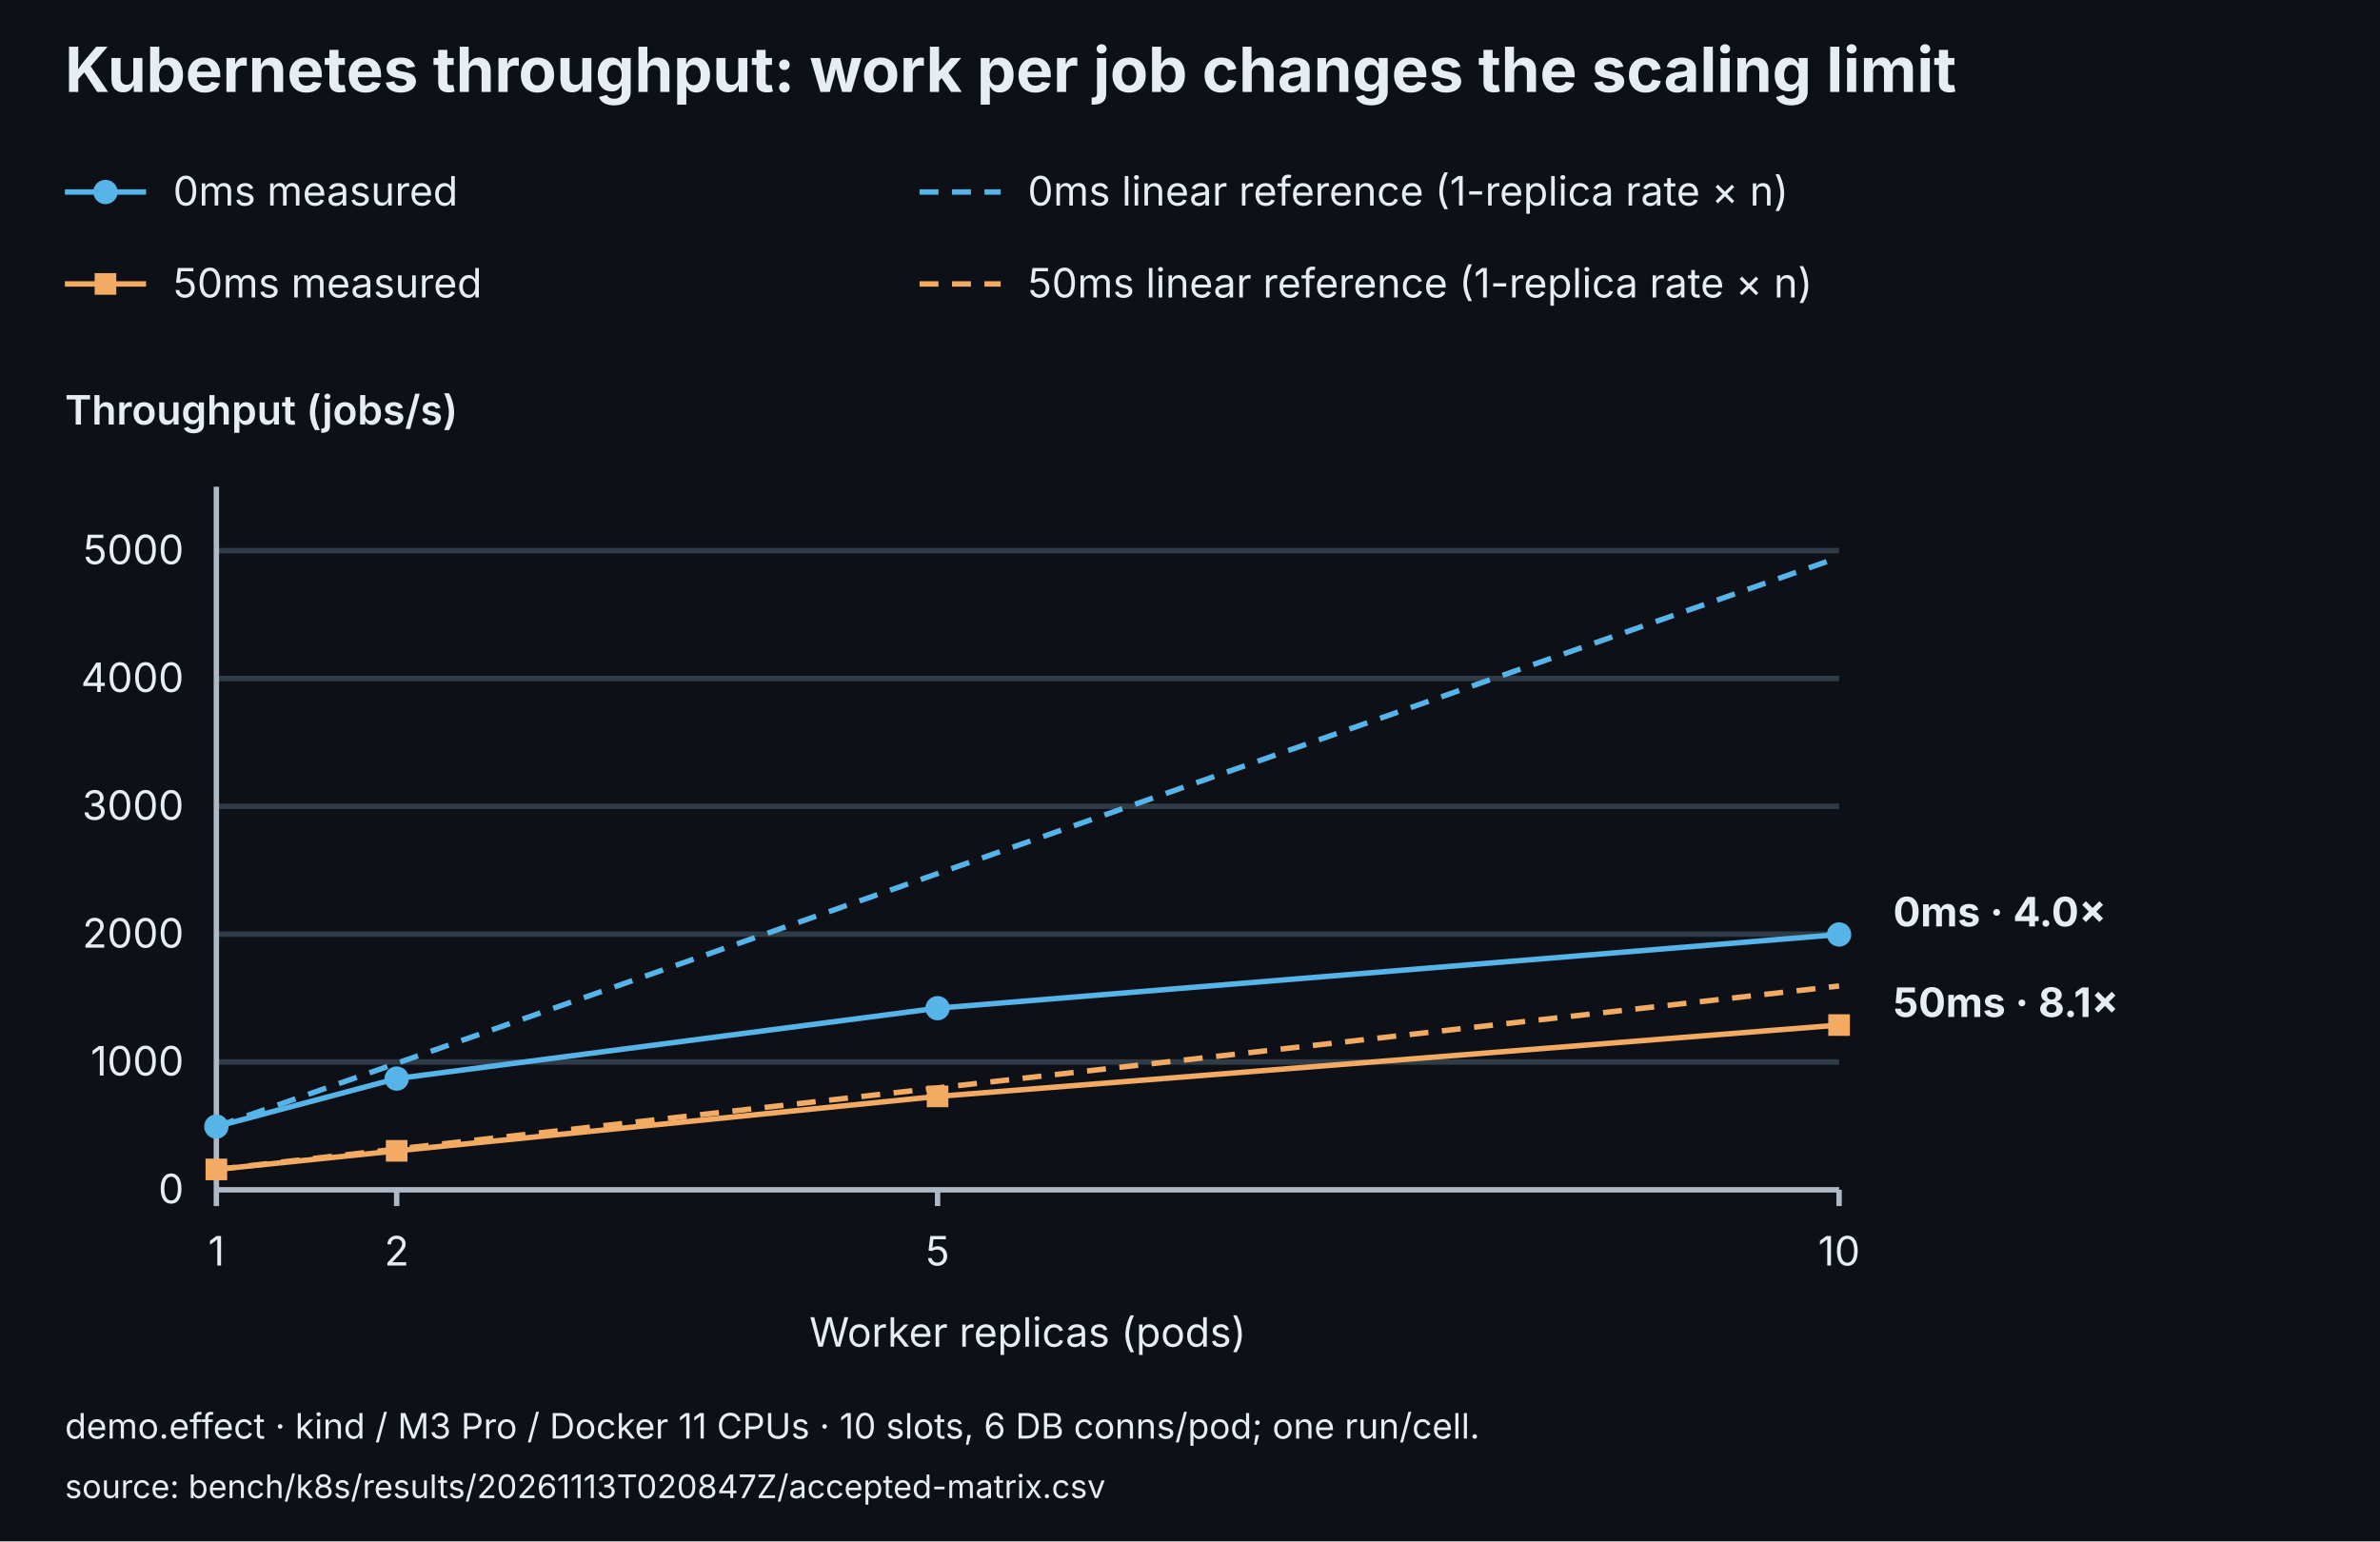
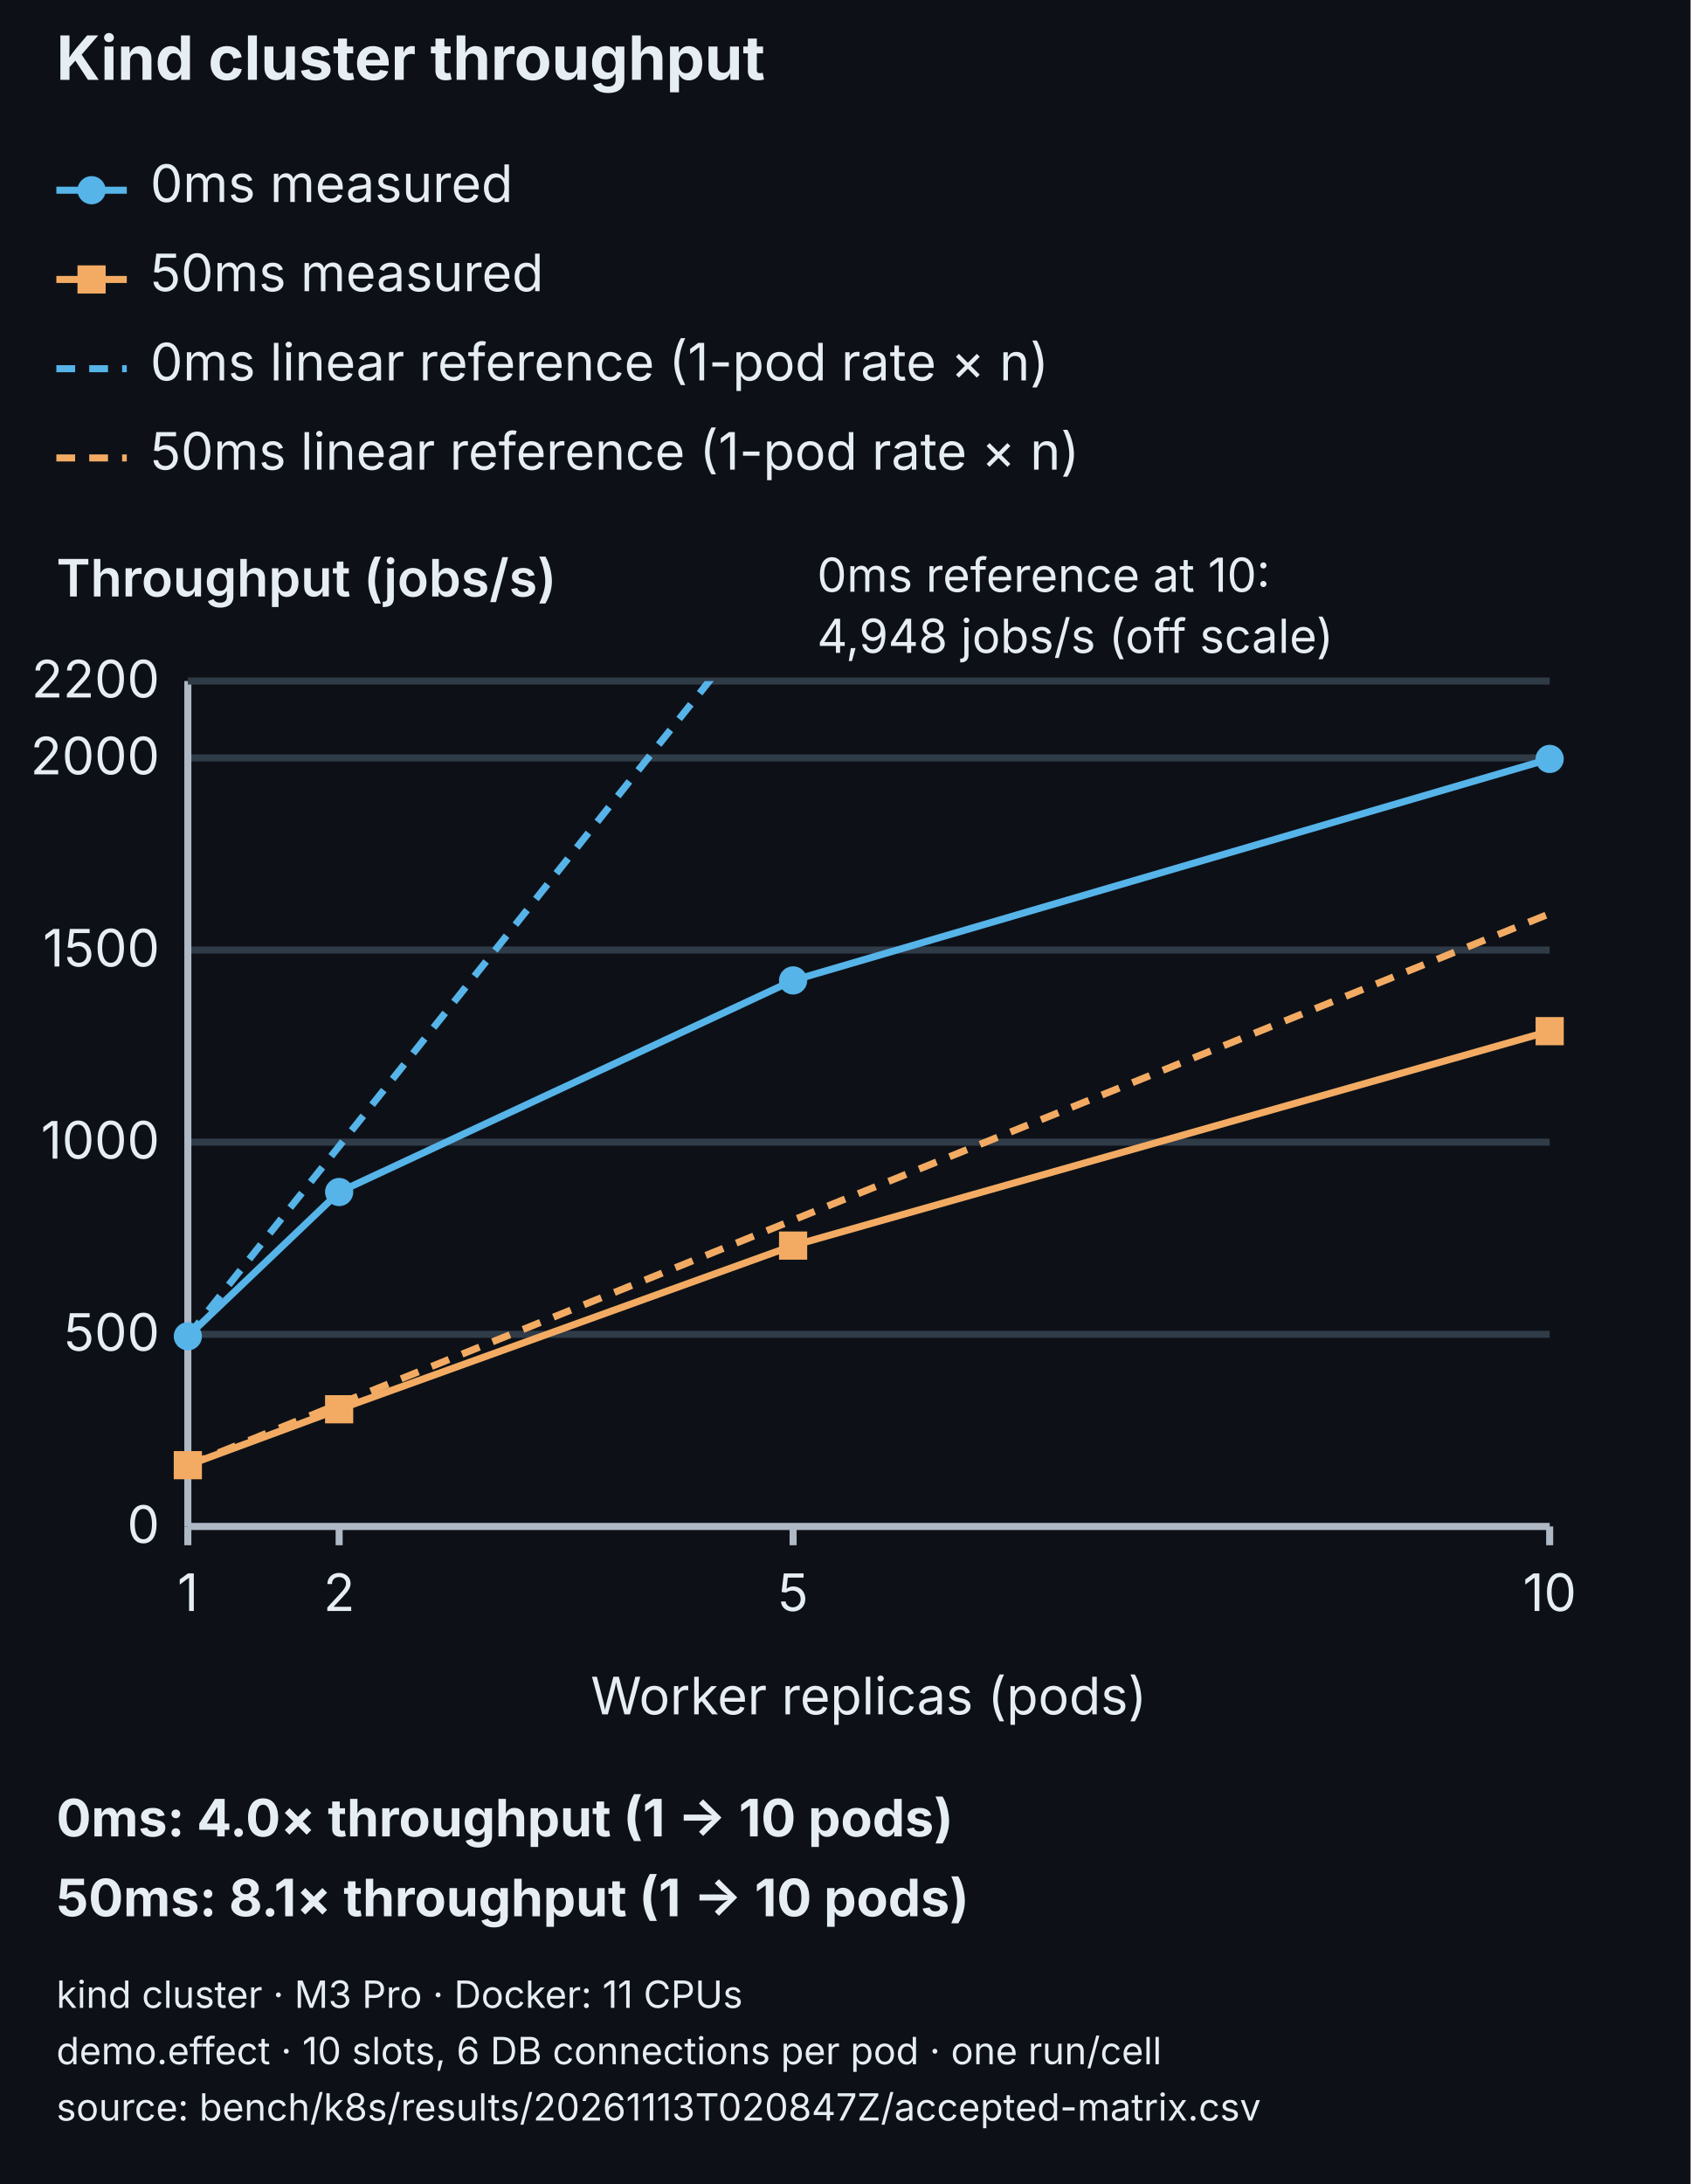
- <svg xmlns="http://www.w3.org/2000/svg" width="880" height="570" viewBox="0 0 880 570" role="img" aria-labelledby="title desc">
-   <rect width="880" height="570" fill="#0d1117" />
-   <g font-family="system-ui, -apple-system, BlinkMacSystemFont, 'Segoe UI', sans-serif" font-size="15" fill="#e6edf3">
-     <text x="24.00" y="34.00" font-size="23" font-weight="650">Kubernetes throughput: work per job changes the scaling limit</text>
-     <line x1="24.00" y1="71.00" x2="54.00" y2="71.00" stroke="#56b4e9" stroke-width="2" stroke-dasharray="" />
-     <circle cx="39.00" cy="71.00" r="4.5" fill="#56b4e9" />
-     <text x="64.00" y="76.00">0ms measured</text>
-     <line x1="340.00" y1="71.00" x2="370.00" y2="71.00" stroke="#56b4e9" stroke-width="2" stroke-dasharray="7 5" />
-     <text x="380.00" y="76.00">0ms linear reference (1-replica rate × n)</text>
-     <line x1="24.00" y1="105.00" x2="54.00" y2="105.00" stroke="#f3ab63" stroke-width="2" stroke-dasharray="" />
-     <rect x="35.00" y="101.00" width="8" height="8" fill="#f3ab63" />
-     <text x="64.00" y="110.00">50ms measured</text>
-     <line x1="340.00" y1="105.00" x2="370.00" y2="105.00" stroke="#f3ab63" stroke-width="2" stroke-dasharray="7 5" />
-     <text x="380.00" y="110.00">50ms linear reference (1-replica rate × n)</text>
-     <text x="24.00" y="157.00" font-weight="600">Throughput (jobs/s)</text>
-     <line x1="80.00" y1="440.00" x2="680.00" y2="440.00" stroke="#303b48" stroke-width="2" stroke-dasharray="" />
-     <text x="68.00" y="445.00" text-anchor="end">0</text>
-     <line x1="80.00" y1="392.73" x2="680.00" y2="392.73" stroke="#303b48" stroke-width="2" stroke-dasharray="" />
-     <text x="68.00" y="397.73" text-anchor="end">1000</text>
-     <line x1="80.00" y1="345.45" x2="680.00" y2="345.45" stroke="#303b48" stroke-width="2" stroke-dasharray="" />
-     <text x="68.00" y="350.45" text-anchor="end">2000</text>
-     <line x1="80.00" y1="298.18" x2="680.00" y2="298.18" stroke="#303b48" stroke-width="2" stroke-dasharray="" />
-     <text x="68.00" y="303.18" text-anchor="end">3000</text>
-     <line x1="80.00" y1="250.91" x2="680.00" y2="250.91" stroke="#303b48" stroke-width="2" stroke-dasharray="" />
-     <text x="68.00" y="255.91" text-anchor="end">4000</text>
-     <line x1="80.00" y1="203.64" x2="680.00" y2="203.64" stroke="#303b48" stroke-width="2" stroke-dasharray="" />
-     <text x="68.00" y="208.64" text-anchor="end">5000</text>
-     <line x1="80.00" y1="180.00" x2="80.00" y2="440.00" stroke="#aeb9c5" stroke-width="2" stroke-dasharray="" />
-     <line x1="80.00" y1="440.00" x2="680.00" y2="440.00" stroke="#aeb9c5" stroke-width="2" stroke-dasharray="" />
-     <line x1="80.00" y1="440.00" x2="80.00" y2="446.00" stroke="#aeb9c5" stroke-width="2" stroke-dasharray="" />
-     <text x="80.00" y="468.00" text-anchor="middle">1</text>
-     <line x1="146.67" y1="440.00" x2="146.67" y2="446.00" stroke="#aeb9c5" stroke-width="2" stroke-dasharray="" />
-     <text x="146.67" y="468.00" text-anchor="middle">2</text>
-     <line x1="346.67" y1="440.00" x2="346.67" y2="446.00" stroke="#aeb9c5" stroke-width="2" stroke-dasharray="" />
-     <text x="346.67" y="468.00" text-anchor="middle">5</text>
-     <line x1="680.00" y1="440.00" x2="680.00" y2="446.00" stroke="#aeb9c5" stroke-width="2" stroke-dasharray="" />
-     <text x="680.00" y="468.00" text-anchor="middle">10</text>
-     <text x="380.00" y="498.00" text-anchor="middle">Worker replicas (pods)</text>
-     <line x1="80.00" y1="416.61" x2="680.00" y2="206.09" stroke="#56b4e9" stroke-width="2" stroke-dasharray="7 5" />
-     <circle cx="80.00" cy="416.61" r="4.5" fill="#56b4e9" />
-     <line x1="80.00" y1="416.61" x2="146.67" y2="398.86" stroke="#56b4e9" stroke-width="2" stroke-dasharray="" />
-     <circle cx="146.67" cy="398.86" r="4.5" fill="#56b4e9" />
-     <line x1="146.67" y1="398.86" x2="346.67" y2="372.83" stroke="#56b4e9" stroke-width="2" stroke-dasharray="" />
-     <circle cx="346.67" cy="372.83" r="4.5" fill="#56b4e9" />
-     <line x1="346.67" y1="372.83" x2="680.00" y2="345.58" stroke="#56b4e9" stroke-width="2" stroke-dasharray="" />
-     <circle cx="680.00" cy="345.58" r="4.5" fill="#56b4e9" />
-     <text x="700.00" y="342.58" font-weight="650">0ms · 4.0×</text>
-     <line x1="80.00" y1="432.46" x2="680.00" y2="364.62" stroke="#f3ab63" stroke-width="2" stroke-dasharray="7 5" />
-     <rect x="76.00" y="428.46" width="8" height="8" fill="#f3ab63" />
-     <line x1="80.00" y1="432.46" x2="146.67" y2="425.58" stroke="#f3ab63" stroke-width="2" stroke-dasharray="" />
-     <rect x="142.67" y="421.58" width="8" height="8" fill="#f3ab63" />
-     <line x1="146.67" y1="425.58" x2="346.67" y2="405.45" stroke="#f3ab63" stroke-width="2" stroke-dasharray="" />
-     <rect x="342.67" y="401.45" width="8" height="8" fill="#f3ab63" />
-     <line x1="346.67" y1="405.45" x2="680.00" y2="379.07" stroke="#f3ab63" stroke-width="2" stroke-dasharray="" />
-     <rect x="676.00" y="375.07" width="8" height="8" fill="#f3ab63" />
-     <text x="700.00" y="376.07" font-weight="650">50ms · 8.1×</text>
-     <text x="24.00" y="532.00" font-size="13">demo.effect · kind / M3 Pro / Docker 11 CPUs · 10 slots, 6 DB conns/pod; one run/cell.</text>
-     <text x="24.00" y="554.00" font-size="12">source: bench/k8s/results/20261113T020847Z/accepted-matrix.csv</text>
+ <svg xmlns="http://www.w3.org/2000/svg" width="720" height="930" viewBox="0 0 720 930" role="img" aria-labelledby="title desc">
+   <rect width="720" height="930" fill="#0d1117" />
+   <g font-family="system-ui, -apple-system, BlinkMacSystemFont, 'Segoe UI', sans-serif" font-size="22" fill="#e6edf3">
+     <text x="24.00" y="34.00" font-size="26" font-weight="650">Kind cluster throughput</text>
+     <line x1="24.00" y1="81.00" x2="54.00" y2="81.00" stroke="#56b4e9" stroke-width="3" stroke-dasharray="" />
+     <circle cx="39.00" cy="81.00" r="6" fill="#56b4e9" />
+     <text x="64.00" y="86.00">0ms measured</text>
+     <line x1="24.00" y1="119.00" x2="54.00" y2="119.00" stroke="#f3ab63" stroke-width="3" stroke-dasharray="" />
+     <rect x="33.00" y="113.00" width="12" height="12" fill="#f3ab63" />
+     <text x="64.00" y="124.00">50ms measured</text>
+     <line x1="24.00" y1="157.00" x2="54.00" y2="157.00" stroke="#56b4e9" stroke-width="3" stroke-dasharray="8 6" />
+     <text x="64.00" y="162.00">0ms linear reference (1-pod rate × n)</text>
+     <line x1="24.00" y1="195.00" x2="54.00" y2="195.00" stroke="#f3ab63" stroke-width="3" stroke-dasharray="8 6" />
+     <text x="64.00" y="200.00">50ms linear reference (1-pod rate × n)</text>
+     <text x="24.00" y="254.00" font-weight="600">Throughput (jobs/s)</text>
+     <line x1="80.00" y1="650.00" x2="660.00" y2="650.00" stroke="#303b48" stroke-width="3" stroke-dasharray="" />
+     <text x="68.00" y="657.00" text-anchor="end">0</text>
+     <line x1="80.00" y1="568.18" x2="660.00" y2="568.18" stroke="#303b48" stroke-width="3" stroke-dasharray="" />
+     <text x="68.00" y="575.18" text-anchor="end">500</text>
+     <line x1="80.00" y1="486.36" x2="660.00" y2="486.36" stroke="#303b48" stroke-width="3" stroke-dasharray="" />
+     <text x="68.00" y="493.36" text-anchor="end">1000</text>
+     <line x1="80.00" y1="404.55" x2="660.00" y2="404.55" stroke="#303b48" stroke-width="3" stroke-dasharray="" />
+     <text x="68.00" y="411.55" text-anchor="end">1500</text>
+     <line x1="80.00" y1="322.73" x2="660.00" y2="322.73" stroke="#303b48" stroke-width="3" stroke-dasharray="" />
+     <text x="68.00" y="329.73" text-anchor="end">2000</text>
+     <line x1="80.00" y1="290.00" x2="80.00" y2="650.00" stroke="#aeb9c5" stroke-width="3" stroke-dasharray="" />
+     <line x1="80.00" y1="650.00" x2="660.00" y2="650.00" stroke="#aeb9c5" stroke-width="3" stroke-dasharray="" />
+     <line x1="80.00" y1="650.00" x2="80.00" y2="658.00" stroke="#aeb9c5" stroke-width="3" stroke-dasharray="" />
+     <text x="80.00" y="686.00" text-anchor="middle">1</text>
+     <line x1="144.44" y1="650.00" x2="144.44" y2="658.00" stroke="#aeb9c5" stroke-width="3" stroke-dasharray="" />
+     <text x="144.44" y="686.00" text-anchor="middle">2</text>
+     <line x1="337.78" y1="650.00" x2="337.78" y2="658.00" stroke="#aeb9c5" stroke-width="3" stroke-dasharray="" />
+     <text x="337.78" y="686.00" text-anchor="middle">5</text>
+     <line x1="660.00" y1="650.00" x2="660.00" y2="658.00" stroke="#aeb9c5" stroke-width="3" stroke-dasharray="" />
+     <text x="660.00" y="686.00" text-anchor="middle">10</text>
+     <text x="370.00" y="730.00" text-anchor="middle">Worker replicas (pods)</text>
+     <defs>
+       <clipPath id="plot-frame">
+         <rect x="80" y="290" width="580" height="360" />
+       </clipPath>
+     </defs>
+     <line x1="80.00" y1="290.00" x2="660.00" y2="290.00" stroke="#303b48" stroke-width="3" stroke-dasharray="" />
+     <text x="68.00" y="297.00" text-anchor="end">2200</text>
+     <g clip-path="url(#plot-frame)">
+       <line x1="80.00" y1="569.03" x2="660.00" y2="-159.67" stroke="#56b4e9" stroke-width="3" stroke-dasharray="8 6" />
+     </g>
+     <text x="348.00" y="252.00" font-size="20">0ms reference at 10:</text>
+     <text x="348.00" y="278.00" font-size="20">4,948 jobs/s (off scale)</text>
+     <circle cx="80.00" cy="569.03" r="6" fill="#56b4e9" />
+     <line x1="80.00" y1="569.03" x2="144.44" y2="507.59" stroke="#56b4e9" stroke-width="3" stroke-dasharray="" />
+     <circle cx="144.44" cy="507.59" r="6" fill="#56b4e9" />
+     <line x1="144.44" y1="507.59" x2="337.78" y2="417.49" stroke="#56b4e9" stroke-width="3" stroke-dasharray="" />
+     <circle cx="337.78" cy="417.49" r="6" fill="#56b4e9" />
+     <line x1="337.78" y1="417.49" x2="660.00" y2="323.17" stroke="#56b4e9" stroke-width="3" stroke-dasharray="" />
+     <circle cx="660.00" cy="323.17" r="6" fill="#56b4e9" />
+     <text x="24.00" y="782.00" font-weight="650">0ms: 4.0× throughput (1 → 10 pods)</text>
+     <g clip-path="url(#plot-frame)">
+       <line x1="80.00" y1="623.91" x2="660.00" y2="389.07" stroke="#f3ab63" stroke-width="3" stroke-dasharray="8 6" />
+     </g>
+     <rect x="74.00" y="617.91" width="12" height="12" fill="#f3ab63" />
+     <line x1="80.00" y1="623.91" x2="144.44" y2="600.10" stroke="#f3ab63" stroke-width="3" stroke-dasharray="" />
+     <rect x="138.44" y="594.10" width="12" height="12" fill="#f3ab63" />
+     <line x1="144.44" y1="600.10" x2="337.78" y2="530.40" stroke="#f3ab63" stroke-width="3" stroke-dasharray="" />
+     <rect x="331.78" y="524.40" width="12" height="12" fill="#f3ab63" />
+     <line x1="337.78" y1="530.40" x2="660.00" y2="439.09" stroke="#f3ab63" stroke-width="3" stroke-dasharray="" />
+     <rect x="654.00" y="433.09" width="12" height="12" fill="#f3ab63" />
+     <text x="24.00" y="816.00" font-weight="650">50ms: 8.1× throughput (1 → 10 pods)</text>
+     <text x="24.00" y="855.00" font-size="16">kind cluster · M3 Pro · Docker: 11 CPUs</text>
+     <text x="24.00" y="879.00" font-size="16">demo.effect · 10 slots, 6 DB connections per pod · one run/cell</text>
+     <text x="24.00" y="903.00" font-size="16">source: bench/k8s/results/20261113T020847Z/accepted-matrix.csv</text>
  </g>
</svg>
